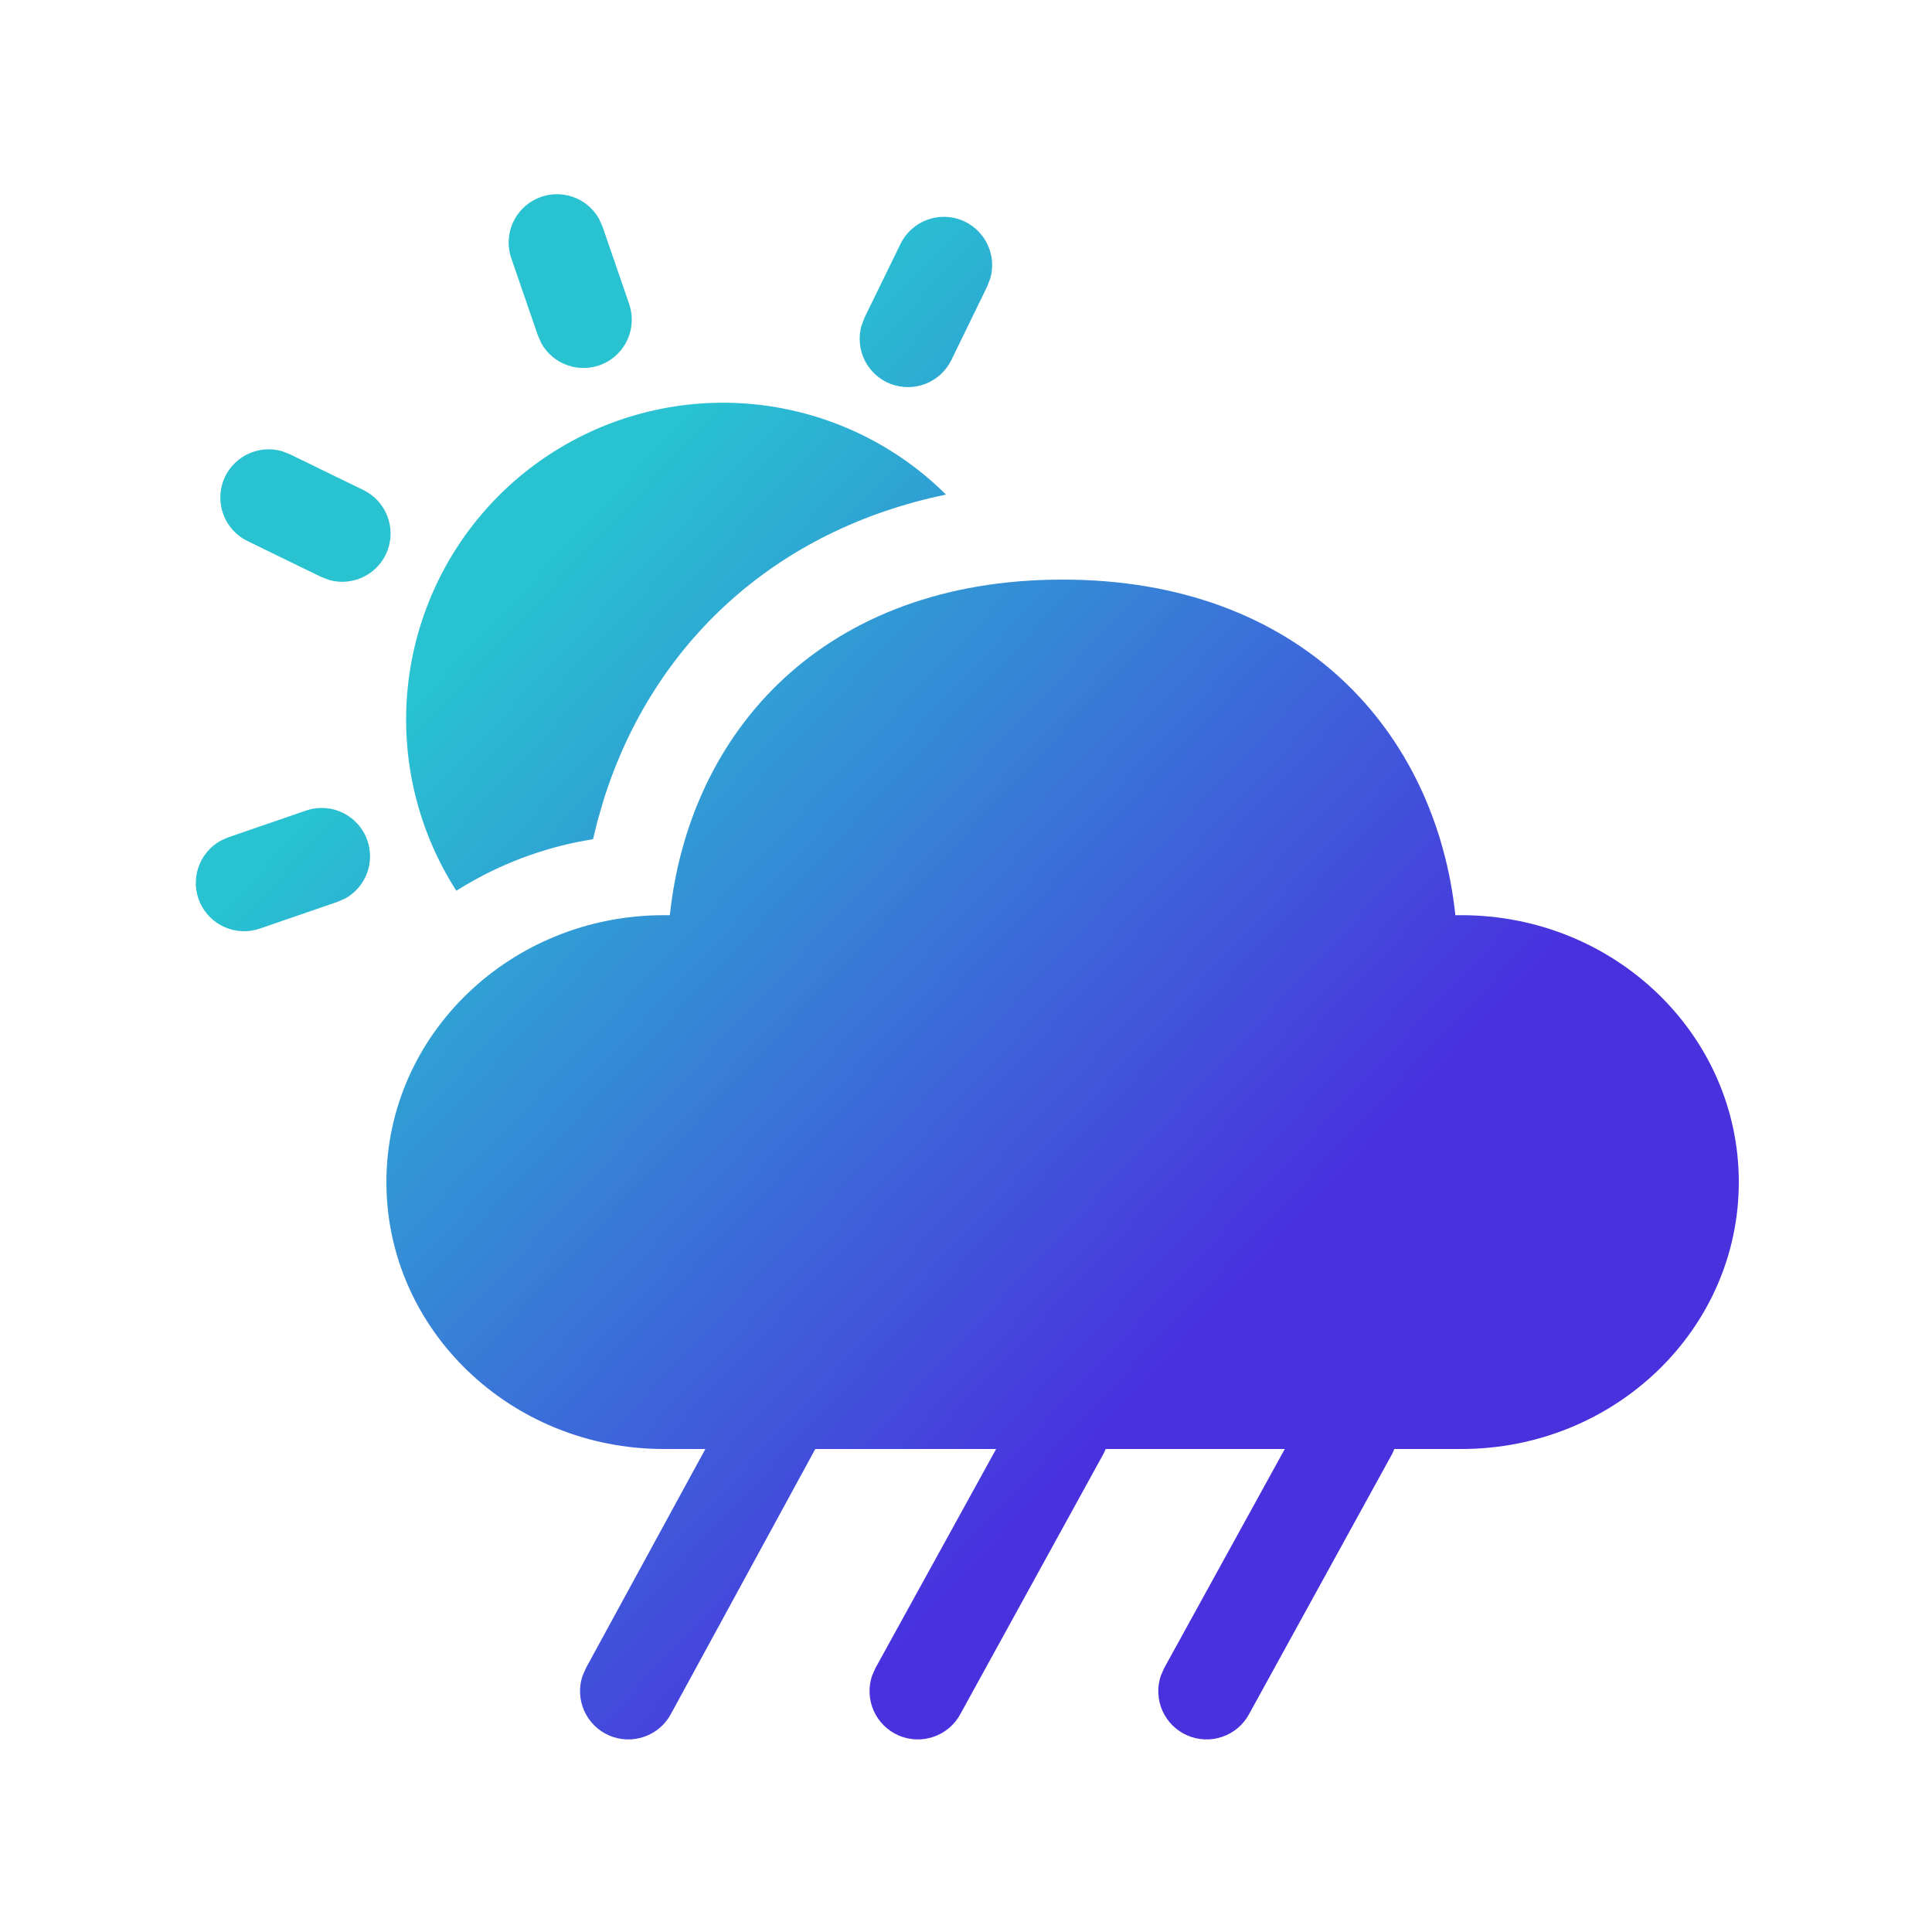
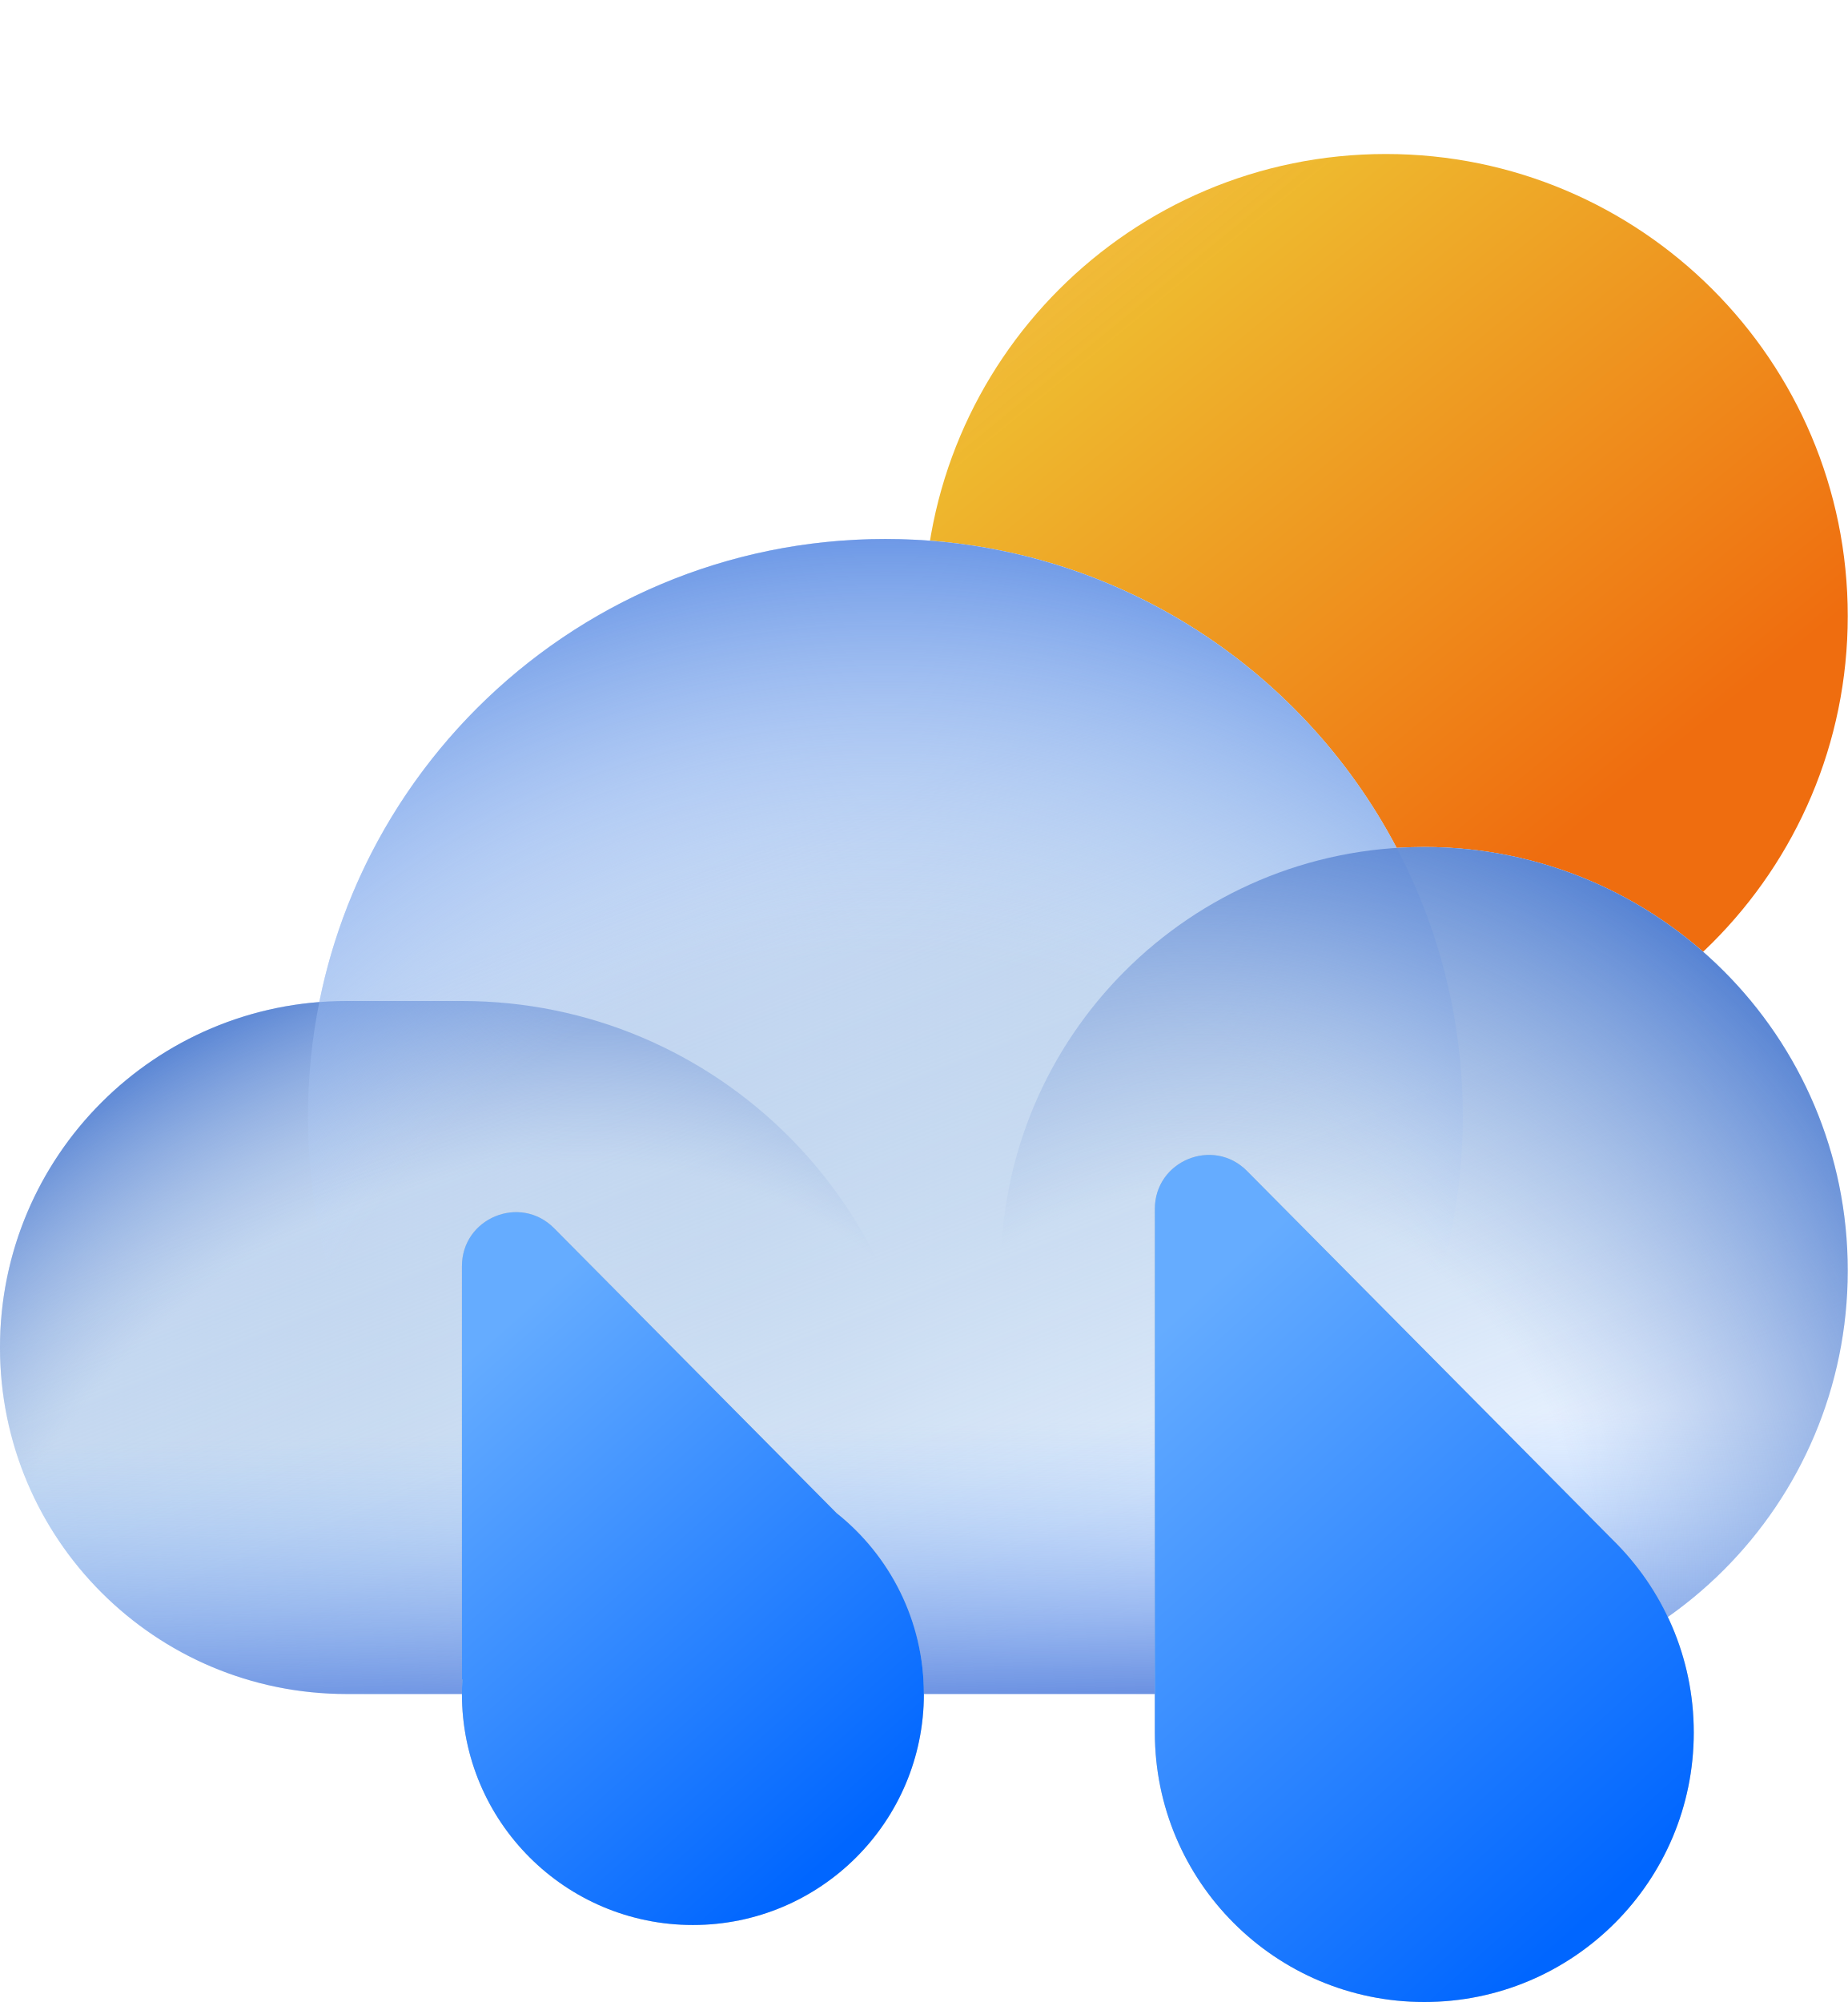
- <svg xmlns="http://www.w3.org/2000/svg" width="40" height="40" viewBox="0 0 40 40" fill="none">
-   <path d="M22 12C26.93 12 29.726 15.146 30.132 18.948H30.256C33.428 18.948 36 21.422 36 24.474C36 27.526 33.428 30 30.256 30H28.868L28.834 30.082L25.86 35.49C25.741 35.71 25.544 35.877 25.307 35.958C25.071 36.04 24.813 36.03 24.584 35.931C24.354 35.831 24.17 35.65 24.068 35.422C23.966 35.193 23.953 34.935 24.032 34.698L24.104 34.534L26.6 30H22.892L22.856 30.082L19.882 35.49C19.763 35.71 19.566 35.877 19.329 35.958C19.093 36.04 18.835 36.03 18.605 35.931C18.376 35.831 18.192 35.65 18.09 35.422C17.988 35.193 17.975 34.935 18.054 34.698L18.126 34.534L20.624 30H16.88L13.888 35.49C13.769 35.71 13.572 35.877 13.335 35.958C13.099 36.04 12.841 36.03 12.611 35.931C12.382 35.831 12.198 35.65 12.096 35.422C11.994 35.193 11.981 34.935 12.06 34.698L12.132 34.534L14.604 30H13.744C10.572 30 8 27.526 8 24.474C8 21.422 10.572 18.948 13.744 18.948H13.868C14.278 15.12 17.07 12 22 12ZM7.606 17.4C7.683 17.622 7.68 17.863 7.597 18.082C7.514 18.302 7.356 18.485 7.152 18.6L6.986 18.672L5.384 19.224C5.148 19.307 4.889 19.298 4.659 19.199C4.429 19.1 4.244 18.918 4.141 18.69C4.039 18.461 4.026 18.202 4.105 17.965C4.184 17.727 4.349 17.528 4.568 17.406L4.732 17.334L6.336 16.782C6.587 16.696 6.861 16.713 7.099 16.829C7.337 16.945 7.52 17.151 7.606 17.402V17.4ZM17.84 9C18.504 9.324 19.09 9.746 19.586 10.24C16.062 10.968 13.526 13.306 12.5 16.552L12.37 17L12.278 17.374L11.948 17.434C11.061 17.617 10.214 17.958 9.448 18.442C8.675 17.238 8.317 15.814 8.428 14.387C8.54 12.961 9.114 11.61 10.065 10.54C11.016 9.471 12.29 8.741 13.694 8.463C15.097 8.185 16.553 8.374 17.84 9V9ZM5.834 9.34L6 9.404L7.524 10.146C7.749 10.255 7.924 10.445 8.016 10.677C8.108 10.909 8.11 11.167 8.022 11.401C7.933 11.634 7.76 11.826 7.537 11.938C7.314 12.051 7.056 12.076 6.816 12.008L6.648 11.944L5.124 11.202C4.899 11.093 4.724 10.903 4.632 10.671C4.54 10.439 4.538 10.181 4.626 9.947C4.715 9.714 4.888 9.522 5.111 9.41C5.334 9.297 5.592 9.272 5.832 9.34H5.834ZM19.98 4.59C20.191 4.693 20.358 4.866 20.454 5.08C20.55 5.294 20.568 5.534 20.504 5.76L20.44 5.928L19.698 7.452C19.589 7.677 19.399 7.852 19.167 7.944C18.935 8.036 18.677 8.038 18.443 7.95C18.21 7.861 18.018 7.688 17.905 7.465C17.793 7.242 17.768 6.984 17.836 6.744L17.9 6.574L18.644 5.05C18.76 4.812 18.966 4.63 19.217 4.544C19.467 4.457 19.742 4.474 19.98 4.59V4.59ZM12.4 4.526L12.474 4.69L13.026 6.294C13.107 6.53 13.097 6.788 12.998 7.017C12.898 7.246 12.717 7.43 12.489 7.532C12.261 7.634 12.003 7.647 11.766 7.568C11.529 7.49 11.33 7.326 11.208 7.108L11.136 6.944L10.584 5.342C10.504 5.106 10.515 4.85 10.614 4.622C10.714 4.394 10.894 4.211 11.121 4.109C11.348 4.007 11.605 3.993 11.841 4.07C12.078 4.147 12.277 4.31 12.4 4.526V4.526Z" fill="url(#paint0_linear)" />
+ <svg xmlns="http://www.w3.org/2000/svg" width="72" height="78" viewBox="0 0 72 78" fill="none">
+   <circle cx="54" cy="24" r="18" fill="url(#paint0_linear_537_36578)" />
+   <path fill-rule="evenodd" clip-rule="evenodd" d="M13.5 66H34.5H36H55.5C64.613 66 72 58.613 72 49.5C72 40.387 64.613 33 55.5 33C55.138 33 54.779 33.012 54.423 33.035C50.657 25.879 43.148 21 34.5 21C23.6 21 14.511 28.75 12.442 39.041C5.481 39.581 0 45.4 0 52.5C0 59.956 6.044 66 13.5 66Z" fill="#E7F1FF" />
+   <path fill-rule="evenodd" clip-rule="evenodd" d="M13.5 66H34.5H36H55.5C64.613 66 72 58.613 72 49.5C72 40.387 64.613 33 55.5 33C55.138 33 54.779 33.012 54.423 33.035C50.657 25.879 43.148 21 34.5 21C23.6 21 14.511 28.75 12.442 39.041C5.481 39.581 0 45.4 0 52.5C0 59.956 6.044 66 13.5 66Z" fill="url(#paint1_linear_537_36578)" />
+   <path fill-rule="evenodd" clip-rule="evenodd" d="M13.5 66H34.5H36H55.5C64.613 66 72 58.613 72 49.5C72 40.387 64.613 33 55.5 33C55.138 33 54.779 33.012 54.423 33.035C50.657 25.879 43.148 21 34.5 21C23.6 21 14.511 28.75 12.442 39.041C5.481 39.581 0 45.4 0 52.5C0 59.956 6.044 66 13.5 66Z" fill="url(#paint2_linear_537_36578)" />
+   <path d="M0 52.5C0 45.044 6.044 39 13.5 39H18C27.941 39 36 47.059 36 57V66H13.5C6.044 66 0 59.956 0 52.5Z" fill="url(#paint3_radial_537_36578)" />
+   <path d="M12 43.5C12 31.074 22.074 21 34.5 21C46.926 21 57 31.074 57 43.5C57 55.926 46.926 66 34.5 66C22.074 66 12 55.926 12 43.5Z" fill="url(#paint4_radial_537_36578)" />
+   <circle cx="55.5" cy="49.5" r="16.5" fill="url(#paint5_radial_537_36578)" />
+   <path fill-rule="evenodd" clip-rule="evenodd" d="M45 67.5V47.101C45 45.225 47.271 44.29 48.591 45.622L62.841 59.993C64.79 61.899 66 64.558 66 67.5C66 73.299 61.299 78 55.5 78C49.701 78 45 73.299 45 67.5Z" fill="#C4C4C4" />
+   <path fill-rule="evenodd" clip-rule="evenodd" d="M45 67.5V47.101C45 45.225 47.271 44.29 48.591 45.622L62.841 59.993C64.79 61.899 66 64.558 66 67.5C66 73.299 61.299 78 55.5 78C49.701 78 45 73.299 45 67.5Z" fill="url(#paint6_linear_537_36578)" />
+   <path fill-rule="evenodd" clip-rule="evenodd" d="M18 65.441V49.331C18 47.455 20.271 46.52 21.591 47.852L32.598 58.953C34.671 60.602 36 63.146 36 66C36 70.971 31.971 75 27 75C22.029 75 18 70.971 18 66C18 65.81 18.006 65.621 18.017 65.434L18 65.441Z" fill="#C4C4C4" />
+   <path fill-rule="evenodd" clip-rule="evenodd" d="M18 65.441V49.331C18 47.455 20.271 46.52 21.591 47.852L32.598 58.953C34.671 60.602 36 63.146 36 66C36 70.971 31.971 75 27 75C22.029 75 18 70.971 18 66C18 65.81 18.006 65.621 18.017 65.434L18 65.441Z" fill="url(#paint7_linear_537_36578)" />
  <defs>
-     <linearGradient id="paint0_linear" x1="9.509" y1="9.805" x2="27.982" y2="27.097" gradientUnits="userSpaceOnUse">
-       <stop offset="0.102" stop-color="#28C2D1" />
-       <stop offset="0.925" stop-color="#4931DE" />
+     <linearGradient id="paint0_linear_537_36578" x1="62.1" y1="31.8" x2="32.748" y2="-4.024" gradientUnits="userSpaceOnUse">
+       <stop stop-color="#EF6D0F" />
+       <stop offset="0.563" stop-color="#EEB82E" />
+       <stop offset="1" stop-color="#FEB649" stop-opacity="0.78" />
+     </linearGradient>
+     <linearGradient id="paint1_linear_537_36578" x1="22.5" y1="31.5" x2="36" y2="66" gradientUnits="userSpaceOnUse">
+       <stop stop-color="#C6D8F5" />
+       <stop offset="1" stop-color="#89AFD1" stop-opacity="0" />
+     </linearGradient>
+     <linearGradient id="paint2_linear_537_36578" x1="32.1" y1="67.593" x2="31.154" y2="21" gradientUnits="userSpaceOnUse">
+       <stop stop-color="#547DDA" />
+       <stop offset="0.257" stop-color="#93C2FF" stop-opacity="0" />
+     </linearGradient>
+     <radialGradient id="paint3_radial_537_36578" cx="0" cy="0" r="1" gradientUnits="userSpaceOnUse" gradientTransform="translate(19.5 66) rotate(-127.875) scale(28.5044 32.9871)">
+       <stop offset="0.684" stop-color="#8FABDD" stop-opacity="0" />
+       <stop offset="1" stop-color="#5582D3" />
+     </radialGradient>
+     <radialGradient id="paint4_radial_537_36578" cx="0" cy="0" r="1" gradientUnits="userSpaceOnUse" gradientTransform="translate(34.5 61.5) rotate(-90) scale(40.5)">
+       <stop offset="0.599" stop-color="#C7DFFF" stop-opacity="0" />
+       <stop offset="1" stop-color="#6B97E6" />
+     </radialGradient>
+     <radialGradient id="paint5_radial_537_36578" cx="0" cy="0" r="1" gradientUnits="userSpaceOnUse" gradientTransform="translate(46.7 61.6) rotate(-56.3099) scale(31.7288)">
+       <stop offset="0.478" stop-color="#8FABDD" stop-opacity="0" />
+       <stop offset="1" stop-color="#5582D3" />
+     </radialGradient>
+     <linearGradient id="paint6_linear_537_36578" x1="60.751" y1="75.823" x2="41.783" y2="54.919" gradientUnits="userSpaceOnUse">
+       <stop stop-color="#0066FF" />
+       <stop offset="1" stop-color="#65ACFF" />
+     </linearGradient>
+     <linearGradient id="paint7_linear_537_36578" x1="31.501" y1="73.168" x2="15.569" y2="55.285" gradientUnits="userSpaceOnUse">
+       <stop stop-color="#0066FF" />
+       <stop offset="1" stop-color="#65ACFF" />
    </linearGradient>
  </defs>
</svg>
